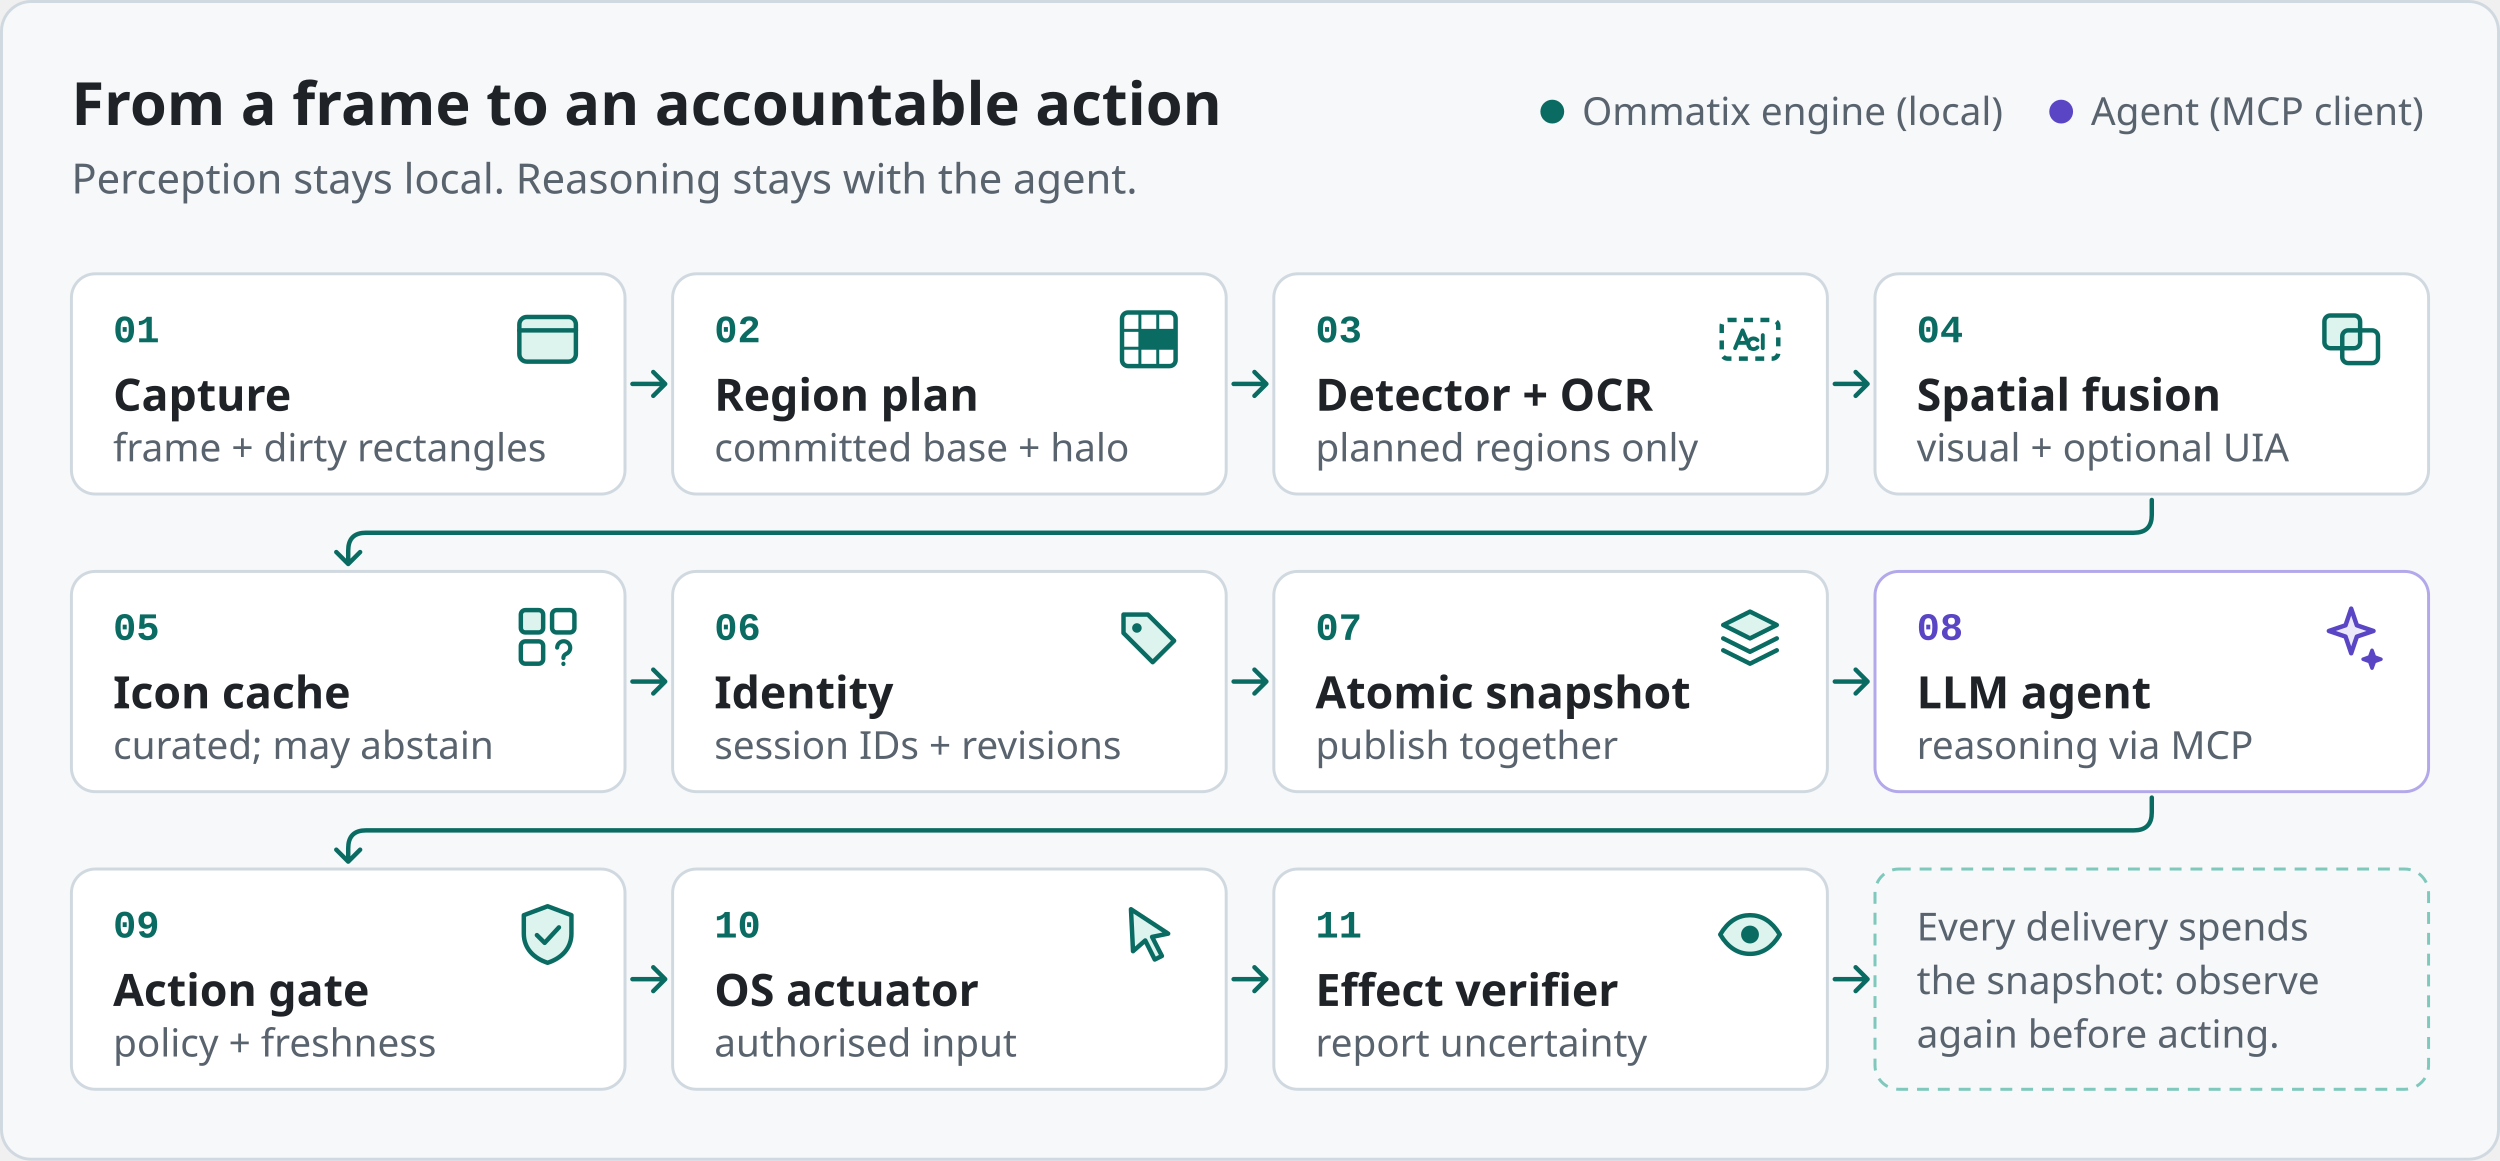
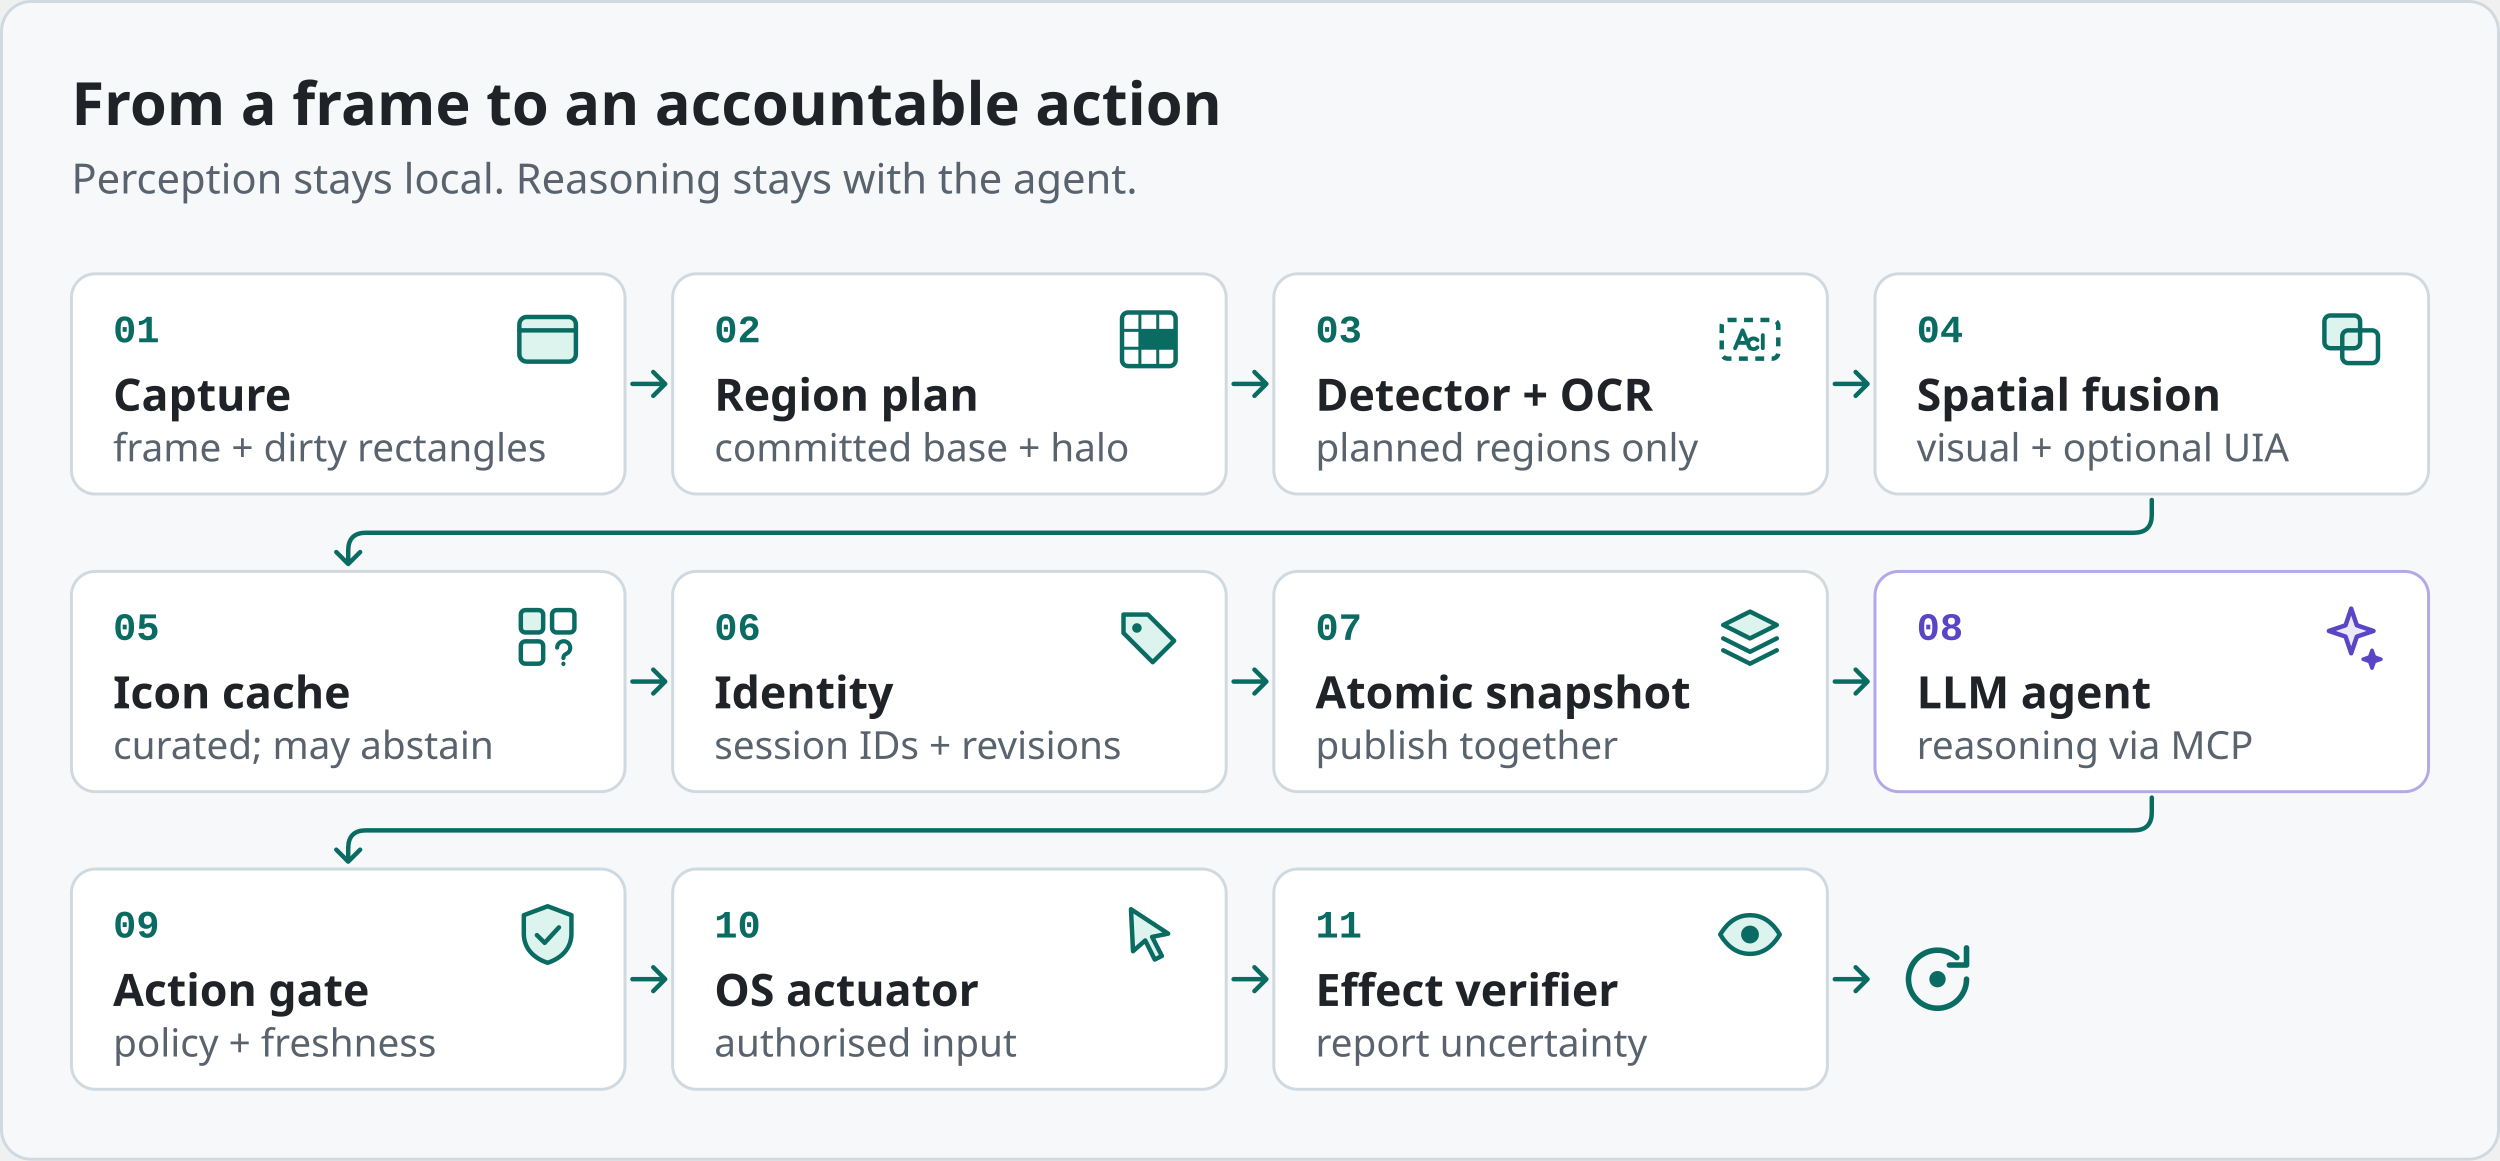
<svg xmlns="http://www.w3.org/2000/svg" viewBox="0 0 840 390" width="840" height="390" role="img" aria-labelledby="title desc">
  <style>text{font-family:-apple-system,BlinkMacSystemFont,"Segoe UI","Noto Sans",Helvetica,Arial,sans-serif}.m{font-family:ui-monospace,SFMono-Regular,"SF Mono",Menlo,Consolas,"Liberation Mono",monospace}</style>
  <rect x="0.5" y="0.5" width="839" height="389" rx="10" fill="#f6f8fa" stroke="#d1d9e0" />
  <text x="24" y="42" font-size="20" fill="#1f2328" font-weight="700">From a frame to an accountable action</text>
  <text x="24" y="65" font-size="14" fill="#59636e">Perception stays local. Reasoning stays with the agent.</text>
-   <circle cx="692.55" cy="37.5" r="4" fill="#5a45c4" />
-   <text x="702.55" y="42" font-size="13" fill="#59636e">Agent (MCP client)</text>
-   <circle cx="521.57" cy="37.5" r="4" fill="#0a6b62" />
-   <text x="531.57" y="42" font-size="13" fill="#59636e">Ommatix engine (local)</text>
  <rect x="24" y="92" width="186" height="74" rx="8" fill="#ffffff" stroke="#d1d9e0" />
  <text x="38" y="115" font-size="13" fill="#0a6b62" font-weight="700" class="m">01</text>
  <g transform="translate(172 102)">
    <rect x="2.5" y="4.5" width="19" height="15" rx="2.5" fill="#dcf3ee" stroke="#0a6b62" stroke-width="1.5" />
    <path d="M2.5 9h19" fill="none" stroke="#0a6b62" stroke-width="1.5" stroke-linecap="round" stroke-linejoin="round" />
  </g>
  <text x="38" y="138" font-size="15" fill="#1f2328" font-weight="600">Capture</text>
  <text x="38" y="155" font-size="13" fill="#59636e">frame + dirty rectangles</text>
  <path d="M212.5 129L223.5 129M219.5 125L223.5 129L219.5 133" fill="none" stroke="#0a6b62" stroke-width="1.5" stroke-linecap="round" stroke-linejoin="round" />
  <rect x="226" y="92" width="186" height="74" rx="8" fill="#ffffff" stroke="#d1d9e0" />
  <text x="240" y="115" font-size="13" fill="#0a6b62" font-weight="700" class="m">02</text>
  <g transform="translate(374 102)">
    <rect x="3" y="3" width="18" height="18" rx="2" fill="none" stroke="#0a6b62" stroke-width="1.5" />
    <path d="M9 3v18M15 3v18M3 9h18M3 15h18" fill="none" stroke="#0a6b62" stroke-width="1" stroke-linecap="round" stroke-linejoin="round" />
    <rect x="9" y="9" width="6" height="6" fill="#0a6b62" />
    <rect x="15" y="9" width="6" height="6" fill="#0a6b62" />
  </g>
  <text x="240" y="138" font-size="15" fill="#1f2328" font-weight="600">Region plan</text>
  <text x="240" y="155" font-size="13" fill="#59636e">committed base + halo</text>
  <path d="M414.5 129L425.5 129M421.5 125L425.5 129L421.5 133" fill="none" stroke="#0a6b62" stroke-width="1.5" stroke-linecap="round" stroke-linejoin="round" />
  <rect x="428" y="92" width="186" height="74" rx="8" fill="#ffffff" stroke="#d1d9e0" />
  <text x="442" y="115" font-size="13" fill="#0a6b62" font-weight="700" class="m">03</text>
  <g transform="translate(576 102)">
    <rect x="2.5" y="5.5" width="19" height="13" rx="2" fill="none" stroke="#0a6b62" stroke-width="1.5" stroke-dasharray="3 2.5" />
    <path d="M7 15l2.5-6 2.5 6M8 13.2h3M14.5 12.3a1.8 1.8 0 1 0 0 2.4M16.3 10.6v4.4" fill="none" stroke="#0a6b62" stroke-width="1.3" stroke-linecap="round" stroke-linejoin="round" />
  </g>
  <text x="442" y="138" font-size="15" fill="#1f2328" font-weight="600">Detector + OCR</text>
  <text x="442" y="155" font-size="13" fill="#59636e">planned regions only</text>
  <path d="M616.5 129L627.5 129M623.5 125L627.5 129L623.5 133" fill="none" stroke="#0a6b62" stroke-width="1.5" stroke-linecap="round" stroke-linejoin="round" />
  <rect x="630" y="92" width="186" height="74" rx="8" fill="#ffffff" stroke="#d1d9e0" />
  <text x="644" y="115" font-size="13" fill="#0a6b62" font-weight="700" class="m">04</text>
  <g transform="translate(778 102)">
    <rect x="3" y="4" width="12" height="11" rx="2" fill="#dcf3ee" stroke="#0a6b62" stroke-width="1.5" />
    <rect x="9" y="9" width="12" height="11" rx="2" fill="none" stroke="#0a6b62" stroke-width="1.5" />
  </g>
  <text x="644" y="138" font-size="15" fill="#1f2328" font-weight="600">Spatial fusion</text>
  <text x="644" y="155" font-size="13" fill="#59636e">visual + optional UIA</text>
  <path d="M723 168L723 173Q723 179 717 179L123 179Q117 179 117 185L117 189.5M113 185.5L117 189.5L121 185.5" fill="none" stroke="#0a6b62" stroke-width="1.5" stroke-linecap="round" stroke-linejoin="round" />
  <rect x="24" y="192" width="186" height="74" rx="8" fill="#ffffff" stroke="#d1d9e0" />
  <text x="38" y="215" font-size="13" fill="#0a6b62" font-weight="700" class="m">05</text>
  <g transform="translate(172 202)">
    <rect x="3" y="3" width="7.5" height="7.5" rx="1.5" fill="#dcf3ee" stroke="#0a6b62" stroke-width="1.5" />
    <rect x="13.5" y="3" width="7.5" height="7.5" rx="1.5" fill="none" stroke="#0a6b62" stroke-width="1.5" />
    <rect x="3" y="13.5" width="7.5" height="7.5" rx="1.5" fill="none" stroke="#0a6b62" stroke-width="1.5" />
    <path d="M15.2 15.6a2.2 2.2 0 1 1 3 2.1c-.7.4-.9.8-.9 1.4M17.3 21v.1" fill="none" stroke="#0a6b62" stroke-width="1.4" stroke-linecap="round" stroke-linejoin="round" />
  </g>
  <text x="38" y="238" font-size="15" fill="#1f2328" font-weight="600">Icon cache</text>
  <text x="38" y="255" font-size="13" fill="#59636e">curated; may abstain</text>
  <path d="M212.5 229L223.5 229M219.5 225L223.5 229L219.5 233" fill="none" stroke="#0a6b62" stroke-width="1.5" stroke-linecap="round" stroke-linejoin="round" />
  <rect x="226" y="192" width="186" height="74" rx="8" fill="#ffffff" stroke="#d1d9e0" />
  <text x="240" y="215" font-size="13" fill="#0a6b62" font-weight="700" class="m">06</text>
  <g transform="translate(374 202)">
    <path d="M3.5 4.5h8.2l8.8 8.8-7.2 7.2-9.8-9.8z" fill="#dcf3ee" stroke="#0a6b62" stroke-width="1.5" stroke-linecap="round" stroke-linejoin="round" />
    <circle cx="8" cy="9" r="1.6" fill="#0a6b62" />
  </g>
  <text x="240" y="238" font-size="15" fill="#1f2328" font-weight="600">Identity</text>
  <text x="240" y="255" font-size="13" fill="#59636e">session IDs + revisions</text>
  <path d="M414.5 229L425.5 229M421.5 225L425.5 229L421.5 233" fill="none" stroke="#0a6b62" stroke-width="1.5" stroke-linecap="round" stroke-linejoin="round" />
  <rect x="428" y="192" width="186" height="74" rx="8" fill="#ffffff" stroke="#d1d9e0" />
  <text x="442" y="215" font-size="13" fill="#0a6b62" font-weight="700" class="m">07</text>
  <g transform="translate(576 202)">
    <path d="M12 3.5l9 4.5-9 4.5-9-4.5z" fill="#dcf3ee" stroke="#0a6b62" stroke-width="1.5" stroke-linecap="round" stroke-linejoin="round" />
    <path d="M3 12.5l9 4.5 9-4.5M3 16.5l9 4.5 9-4.5" fill="none" stroke="#0a6b62" stroke-width="1.5" stroke-linecap="round" stroke-linejoin="round" />
  </g>
  <text x="442" y="238" font-size="15" fill="#1f2328" font-weight="600">Atomic snapshot</text>
  <text x="442" y="255" font-size="13" fill="#59636e">publish together</text>
  <path d="M616.5 229L627.5 229M623.5 225L627.5 229L623.5 233" fill="none" stroke="#0a6b62" stroke-width="1.5" stroke-linecap="round" stroke-linejoin="round" />
  <rect x="630" y="192" width="186" height="74" rx="8" fill="#ffffff" stroke="#b3a8ea" />
  <text x="644" y="215" font-size="13" fill="#5a45c4" font-weight="700" class="m">08</text>
  <g transform="translate(778 202)">
    <path d="M12 2.5l1.9 5.6 5.6 1.9-5.6 1.9-1.9 5.6-1.9-5.6-5.6-1.9 5.6-1.9z" fill="#ece9fb" stroke="#5a45c4" stroke-width="1.5" stroke-linecap="round" stroke-linejoin="round" />
    <path d="M19 16.5l.8 2.2 2.2.8-2.2.8-.8 2.2-.8-2.2-2.2-.8 2.2-.8z" fill="#5a45c4" stroke="#5a45c4" stroke-width="1.2" stroke-linecap="round" stroke-linejoin="round" />
  </g>
  <text x="644" y="238" font-size="15" fill="#1f2328" font-weight="600">LLM agent</text>
  <text x="644" y="255" font-size="13" fill="#59636e">reasoning via MCP</text>
  <path d="M723 268L723 273Q723 279 717 279L123 279Q117 279 117 285L117 289.5M113 285.5L117 289.5L121 285.5" fill="none" stroke="#0a6b62" stroke-width="1.5" stroke-linecap="round" stroke-linejoin="round" />
  <rect x="24" y="292" width="186" height="74" rx="8" fill="#ffffff" stroke="#d1d9e0" />
  <text x="38" y="315" font-size="13" fill="#0a6b62" font-weight="700" class="m">09</text>
  <g transform="translate(172 302)">
    <path d="M12 2.5l8 3v6.2c0 5-3.4 8.3-8 9.8-4.6-1.5-8-4.8-8-9.8V5.5z" fill="#dcf3ee" stroke="#0a6b62" stroke-width="1.5" stroke-linecap="round" stroke-linejoin="round" />
    <path d="M8.4 12.2l2.6 2.6 4.8-5.2" fill="none" stroke="#0a6b62" stroke-width="1.5" stroke-linecap="round" stroke-linejoin="round" />
  </g>
  <text x="38" y="338" font-size="15" fill="#1f2328" font-weight="600">Action gate</text>
  <text x="38" y="355" font-size="13" fill="#59636e">policy + freshness</text>
  <path d="M212.5 329L223.5 329M219.5 325L223.5 329L219.5 333" fill="none" stroke="#0a6b62" stroke-width="1.5" stroke-linecap="round" stroke-linejoin="round" />
  <rect x="226" y="292" width="186" height="74" rx="8" fill="#ffffff" stroke="#d1d9e0" />
  <text x="240" y="315" font-size="13" fill="#0a6b62" font-weight="700" class="m">10</text>
  <g transform="translate(374 302)">
    <path d="M6 3.5l12.5 8.2-5.4 1.1 3.3 6.4-2.4 1.2-3.2-6.4-4.1 3.6z" fill="#dcf3ee" stroke="#0a6b62" stroke-width="1.5" stroke-linecap="round" stroke-linejoin="round" />
  </g>
  <text x="240" y="338" font-size="15" fill="#1f2328" font-weight="600">OS actuator</text>
  <text x="240" y="355" font-size="13" fill="#59636e">authorised input</text>
  <path d="M414.5 329L425.5 329M421.5 325L425.5 329L421.5 333" fill="none" stroke="#0a6b62" stroke-width="1.5" stroke-linecap="round" stroke-linejoin="round" />
  <rect x="428" y="292" width="186" height="74" rx="8" fill="#ffffff" stroke="#d1d9e0" />
  <text x="442" y="315" font-size="13" fill="#0a6b62" font-weight="700" class="m">11</text>
  <g transform="translate(576 302)">
    <path d="M2 12c2.6-4.4 6-6.5 10-6.5s7.4 2.1 10 6.5c-2.6 4.4-6 6.5-10 6.5S4.6 16.4 2 12z" fill="#dcf3ee" stroke="#0a6b62" stroke-width="1.5" stroke-linecap="round" stroke-linejoin="round" />
    <circle cx="12" cy="12" r="3" fill="#0a6b62" />
  </g>
  <text x="442" y="338" font-size="15" fill="#1f2328" font-weight="600">Effect verifier</text>
  <text x="442" y="355" font-size="13" fill="#59636e">report uncertainty</text>
  <path d="M616.5 329L627.5 329M623.5 325L627.5 329L623.5 333" fill="none" stroke="#0a6b62" stroke-width="1.5" stroke-linecap="round" stroke-linejoin="round" />
-   <rect x="630" y="292" width="186" height="74" rx="8" fill="none" stroke="#7fc8bc" stroke-dasharray="4 3" />
-   <text x="644" y="316" font-size="13" fill="#59636e">Every delivery spends</text>
-   <text x="644" y="334" font-size="13" fill="#59636e">the snapshot: observe</text>
-   <text x="644" y="352" font-size="13" fill="#59636e">again before acting.</text>
+   <g transform="translate(636 314) scale(1.25)">
+     <path d="M19.8 12a7.8 7.8 0 1 1-2.6-5.8M19.8 3.6v4.6h-4.6" fill="none" stroke="#0a6b62" stroke-width="1.5" stroke-linecap="round" stroke-linejoin="round" />
+     <circle cx="12" cy="12" r="2.2" fill="#0a6b62" />
+   </g>
</svg>
